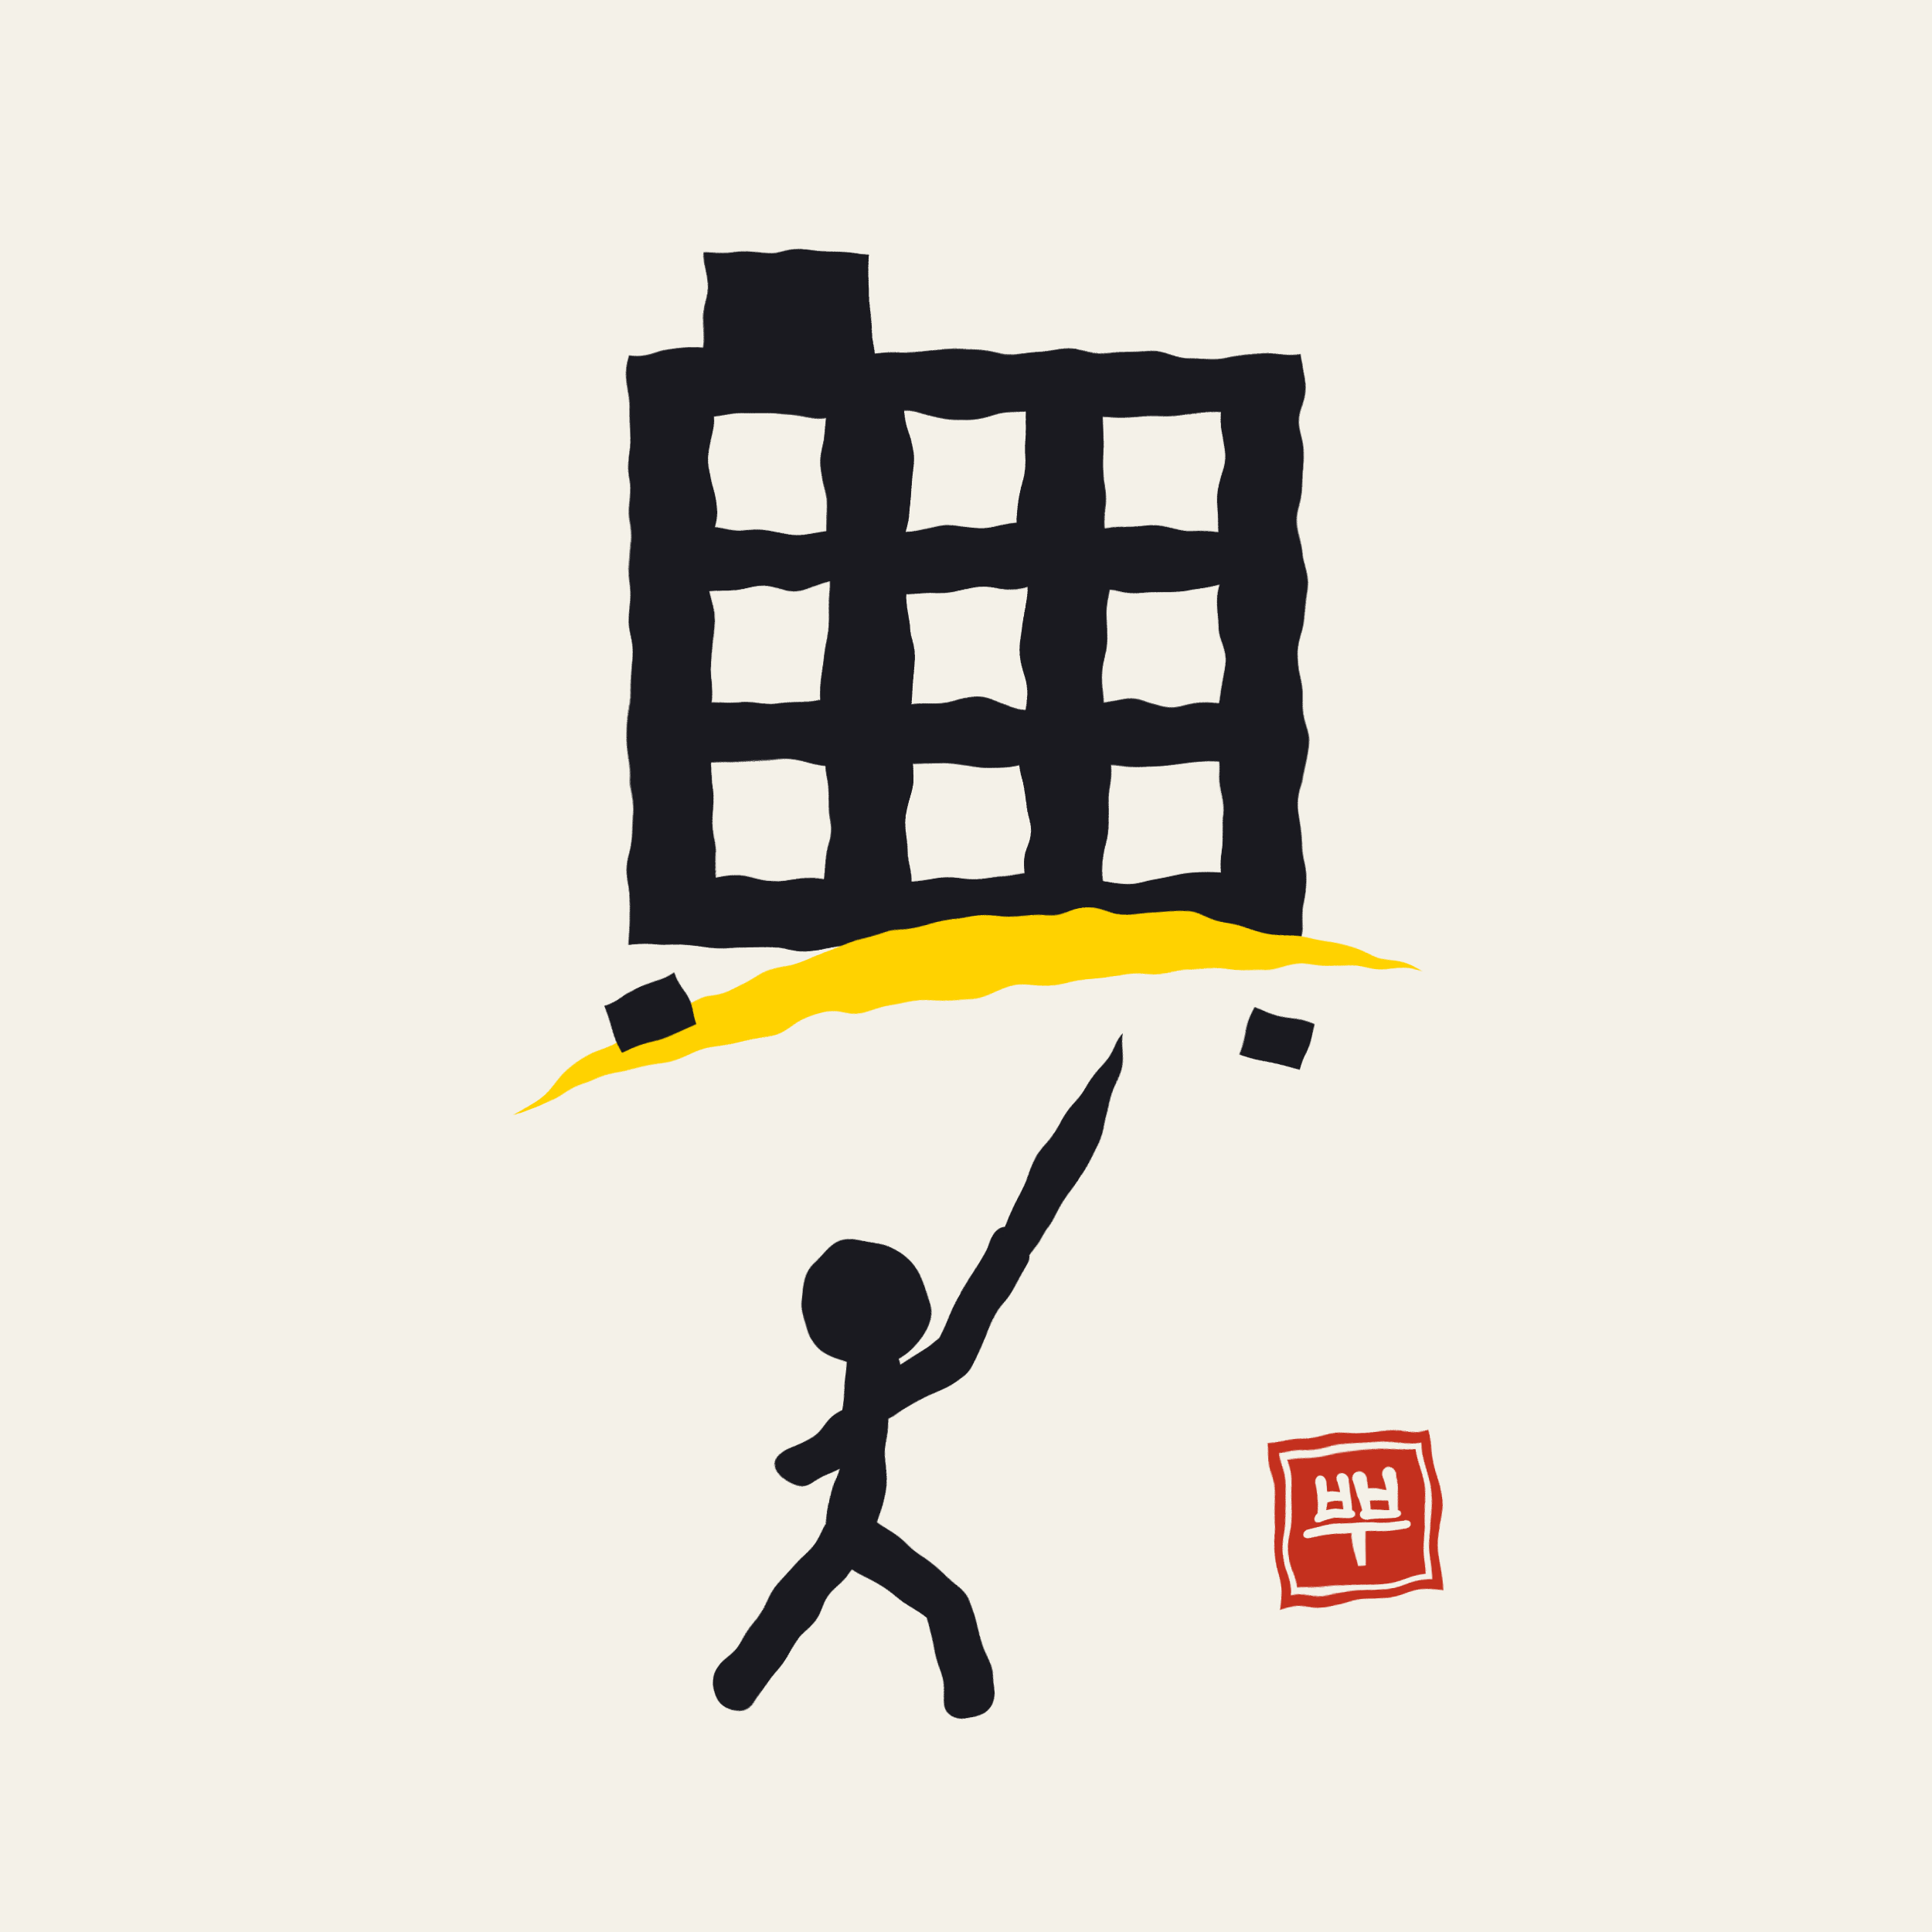
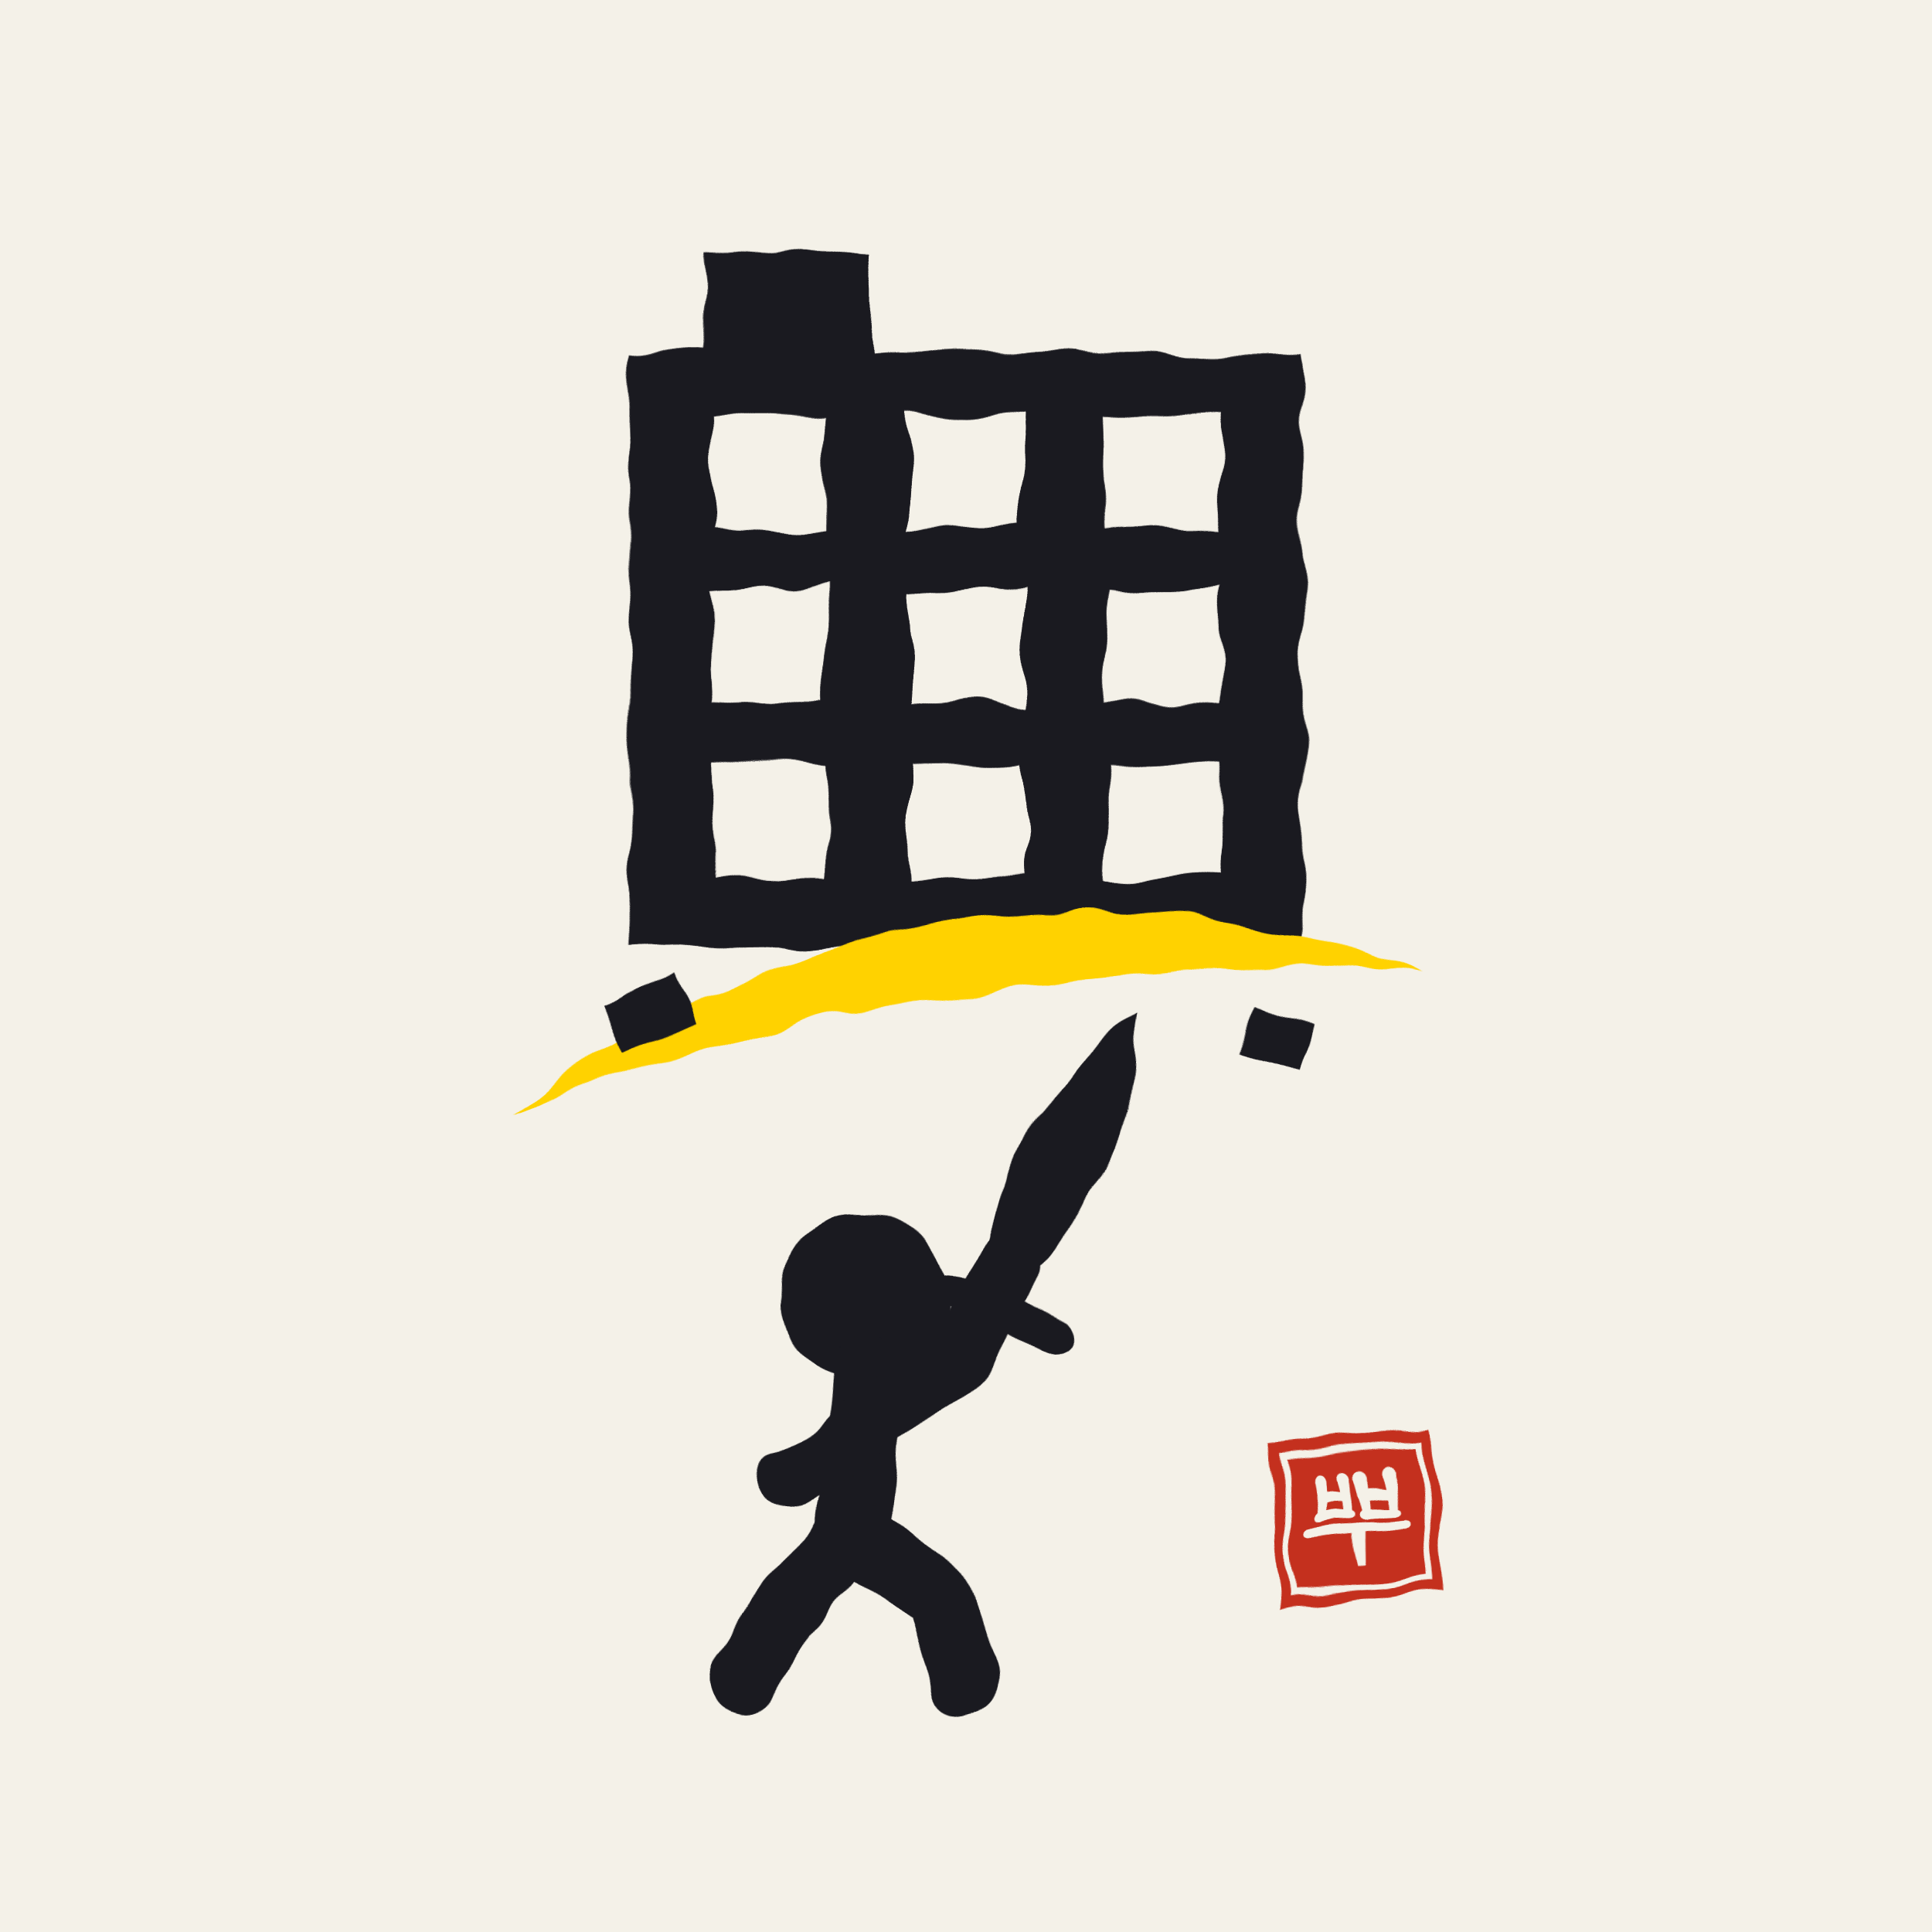
<svg xmlns="http://www.w3.org/2000/svg" viewBox="0 0 512 512" width="512" height="512">
  <defs>
    <filter id="rough" x="-8%" y="-8%" width="116%" height="116%" color-interpolation-filters="sRGB">
      <feTurbulence type="fractalNoise" baseFrequency="0.045" numOctaves="2" seed="7" result="n" />
      <feDisplacementMap in="SourceGraphic" in2="n" scale="7" xChannelSelector="R" yChannelSelector="G" />
    </filter>
  </defs>
  <rect width="512" height="512" fill="#F4F1E8" />
  <g transform="translate(256 256) scale(0.8919806) translate(-256 -256)">
    <g filter="url(#rough)">
      <rect x="156" y="74" width="200" height="176" fill="#1A1A20" />
      <rect x="178" y="44" width="50" height="34" fill="#1A1A20" />
      <rect x="180.5" y="92" width="34" height="34" fill="#F4F1E8" />
      <rect x="239" y="92" width="34" height="34" fill="#F4F1E8" />
      <rect x="297.5" y="92" width="34" height="34" fill="#F4F1E8" />
      <rect x="180.5" y="144" width="34" height="34" fill="#F4F1E8" />
      <rect x="239" y="144" width="34" height="34" fill="#F4F1E8" />
      <rect x="297.5" y="144" width="34" height="34" fill="#F4F1E8" />
      <rect x="180.5" y="196" width="34" height="34" fill="#F4F1E8" />
      <rect x="239" y="196" width="34" height="34" fill="#F4F1E8" />
      <rect x="297.5" y="196" width="34" height="34" fill="#F4F1E8" />
      <path d="M120 300L129.2 296.3L138.4 292.9L147.6 289.7L156.7 286.7L165.8 283.9L174.8 281.3L183.8 278.9L192.8 276.6L201.7 274.5L210.6 272.5L219.5 270.6L228.3 268.9L237.1 267.3L245.9 265.8L254.7 264.4L263.5 263.1L272.3 261.9L281.1 260.7L290 259.7L298.9 258.9L307.9 258.1L317 257.4L326.1 256.9L335.2 256.5L344.5 256.3L353.8 256.3L363.2 256.4L372.7 256.7L382.3 257.2L392 258L392 258L382.8 255L373.5 252.2L364.2 249.7L354.9 247.4L345.5 245.4L336.1 243.6L326.7 242.2L317.3 241.1L307.8 240.3L298.4 239.8L288.9 239.7L279.5 239.9L270.1 240.5L260.7 241.4L251.3 242.6L242 244.2L232.8 246.2L223.6 248.5L214.4 251.2L205.4 254.2L196.4 257.5L187.6 261.1L178.8 265L170.1 269.3L161.6 273.8L153.1 278.5L144.7 283.5L136.4 288.8L128.1 294.3L120 300Z" fill="#FFD200" />
      <rect x="150" y="262" width="24" height="16" fill="#1A1A20" transform="rotate(-24 162 270)" />
      <rect x="338" y="270" width="20" height="14" fill="#1A1A20" transform="rotate(18 348 277)" />
-       <circle cx="226" cy="356" r="19" fill="#1A1A20" />
-       <path d="M228 376L222 424" fill="none" stroke="#1A1A20" stroke-width="15" stroke-linecap="round" stroke-linejoin="round" />
-       <path d="M222 424L200 452L188 470" fill="none" stroke="#1A1A20" stroke-width="14" stroke-linecap="round" stroke-linejoin="round" />
-       <path d="M222 424L250 446L258 472" fill="none" stroke="#1A1A20" stroke-width="14" stroke-linecap="round" stroke-linejoin="round" />
-       <path d="M226 388L252 372L268 340" fill="none" stroke="#1A1A20" stroke-width="13" stroke-linecap="round" stroke-linejoin="round" />
-       <path d="M226 392L206 404" fill="none" stroke="#1A1A20" stroke-width="12" stroke-linecap="round" stroke-linejoin="round" />
-       <path d="M262 352L264.1 350.1L266.2 348.3L268.3 346.4L270.4 344.4L272.5 342.5L274.5 340.5L276.4 338.4L278.4 336.3L280.2 334.2L282 332L283.8 329.7L285.4 327.4L287 325.1L288.6 322.7L290 320.2L291.4 317.7L292.7 315.1L293.9 312.5L295.1 309.8L296.2 307.1L297.2 304.3L298.1 301.5L299 298.7L299.8 295.8L300.6 292.9L301.3 290L302 287L302.7 284L303.4 281L304 278L304 278L302 280.3L299.9 282.6L297.9 284.9L295.9 287.2L294 289.4L292 291.7L290.1 294L288.3 296.3L286.5 298.6L284.7 300.9L283.1 303.2L281.4 305.6L279.9 308L278.4 310.4L277 312.8L275.6 315.3L274.3 317.7L273.1 320.3L272 322.8L270.9 325.4L269.8 327.9L268.8 330.6L267.9 333.2L267 335.9L266.1 338.5L265.2 341.2L264.4 343.9L263.6 346.6L262.8 349.3L262 352Z" fill="#1A1A20" />
+       <circle cx="226" cy="354" r="25" fill="#1A1A20" />
+       <path d="M228 376L222 424" fill="none" stroke="#1A1A20" stroke-width="22" stroke-linecap="round" stroke-linejoin="round" />
+       <path d="M222 424L200 450L190 468" fill="none" stroke="#1A1A20" stroke-width="20" stroke-linecap="round" stroke-linejoin="round" />
+       <path d="M222 424L248 444L256 468" fill="none" stroke="#1A1A20" stroke-width="20" stroke-linecap="round" stroke-linejoin="round" />
+       <path d="M228 390L254 374L268 344" fill="none" stroke="#1A1A20" stroke-width="19" stroke-linecap="round" stroke-linejoin="round" />
+       <path d="M226 394L204 408" fill="none" stroke="#1A1A20" stroke-width="17" stroke-linecap="round" stroke-linejoin="round" />
+       <path d="M258 360L260.9 357.8L263.8 355.5L266.6 353.2L269.5 350.9L272.2 348.5L274.9 346.1L277.6 343.7L280.1 341.2L282.6 338.6L284.9 336L287.1 333.3L289.3 330.5L291.3 327.7L293.1 324.8L294.9 321.8L296.5 318.8L298 315.6L299.3 312.4L300.6 309.2L301.7 305.8L302.7 302.4L303.6 299L304.4 295.5L305.1 291.9L305.7 288.3L306.2 284.7L306.7 281.1L307.2 277.4L307.6 273.7L308 270L308 270L305.2 272.4L302.4 274.9L299.6 277.3L296.9 279.8L294.2 282.2L291.6 284.7L289 287.2L286.6 289.8L284.2 292.4L281.9 295.1L279.7 297.8L277.6 300.5L275.7 303.4L273.9 306.2L272.1 309.2L270.5 312.2L269.1 315.3L267.7 318.4L266.5 321.6L265.3 324.9L264.3 328.2L263.3 331.6L262.5 335L261.7 338.5L261 342L260.3 345.6L259.7 349.2L259.1 352.8L258.6 356.4L258 360Z" fill="#1A1A20" />
+       <path d="M250 352L284 366" fill="none" stroke="#1A1A20" stroke-width="11" stroke-linecap="round" stroke-linejoin="round" />
      <g transform="translate(372 420) scale(0.9) translate(-378 -368)">
        <g transform="rotate(-5 378 368)">
          <rect x="351" y="341" width="54" height="54" fill="#C4301E" />
          <rect x="355.1" y="345.1" width="45.9" height="45.9" fill="none" stroke="#F4F1E8" stroke-width="1.9" />
          <path d="M364.4 354L365.1 360.5L365.7 367L368.2 367L368.5 360.4L368.8 353.9Z" fill="#F4F1E8" />
          <circle cx="366.6" cy="353.9" r="2.2" fill="#F4F1E8" />
          <path d="M373.2 353.3L373.6 360L374.1 366.7L376.6 366.7L377 360L377.5 353.3Z" fill="#F4F1E8" />
          <circle cx="375.3" cy="353.3" r="2.2" fill="#F4F1E8" />
          <path d="M367.2 362L371 361.2L374.9 361.3L375.1 358L370.9 357.6L366.7 358Z" fill="#F4F1E8" />
          <circle cx="367" cy="360" r="2" fill="#F4F1E8" />
          <circle cx="375" cy="359.6" r="1.6" fill="#F4F1E8" />
          <path d="M366.9 368.7L371.4 367.9L375.9 368L376.1 364.7L371.2 364.3L366.4 364.7Z" fill="#F4F1E8" />
          <circle cx="366.6" cy="366.7" r="2" fill="#F4F1E8" />
          <circle cx="376" cy="366.3" r="1.6" fill="#F4F1E8" />
          <path d="M378.8 353.7L379.5 360.3L380.1 367L382.6 367L382.9 360.3L383.2 353.5Z" fill="#F4F1E8" />
          <circle cx="381" cy="353.6" r="2.2" fill="#F4F1E8" />
          <path d="M387.9 352.9L388.3 359.8L388.8 366.7L391.3 366.7L391.8 359.8L392.2 352.9Z" fill="#F4F1E8" />
          <circle cx="390.1" cy="352.9" r="2.2" fill="#F4F1E8" />
          <path d="M381.6 361.6L385.6 360.9L389.6 360.9L389.8 357.7L385.5 357.2L381.1 357.6Z" fill="#F4F1E8" />
          <circle cx="381.3" cy="359.6" r="2" fill="#F4F1E8" />
          <circle cx="389.7" cy="359.3" r="1.6" fill="#F4F1E8" />
          <path d="M381.2 368.7L385.9 367.9L390.6 368L390.8 364.7L385.8 364.3L380.8 364.7Z" fill="#F4F1E8" />
          <circle cx="381" cy="366.7" r="2" fill="#F4F1E8" />
          <circle cx="390.7" cy="366.3" r="1.6" fill="#F4F1E8" />
          <path d="M363.1 374.7L378.2 373.4L393.4 373L393.4 369.7L378.1 369.8L362.8 370.7Z" fill="#F4F1E8" />
          <circle cx="362.9" cy="372.7" r="2" fill="#F4F1E8" />
          <circle cx="393.4" cy="371.3" r="1.6" fill="#F4F1E8" />
          <path d="M376.2 372.4L376.6 378L377.1 383.7L379.6 383.7L380 378L380.5 372.4Z" fill="#F4F1E8" />
          <circle cx="378.3" cy="372.4" r="2.2" fill="#F4F1E8" />
        </g>
      </g>
    </g>
  </g>
</svg>
